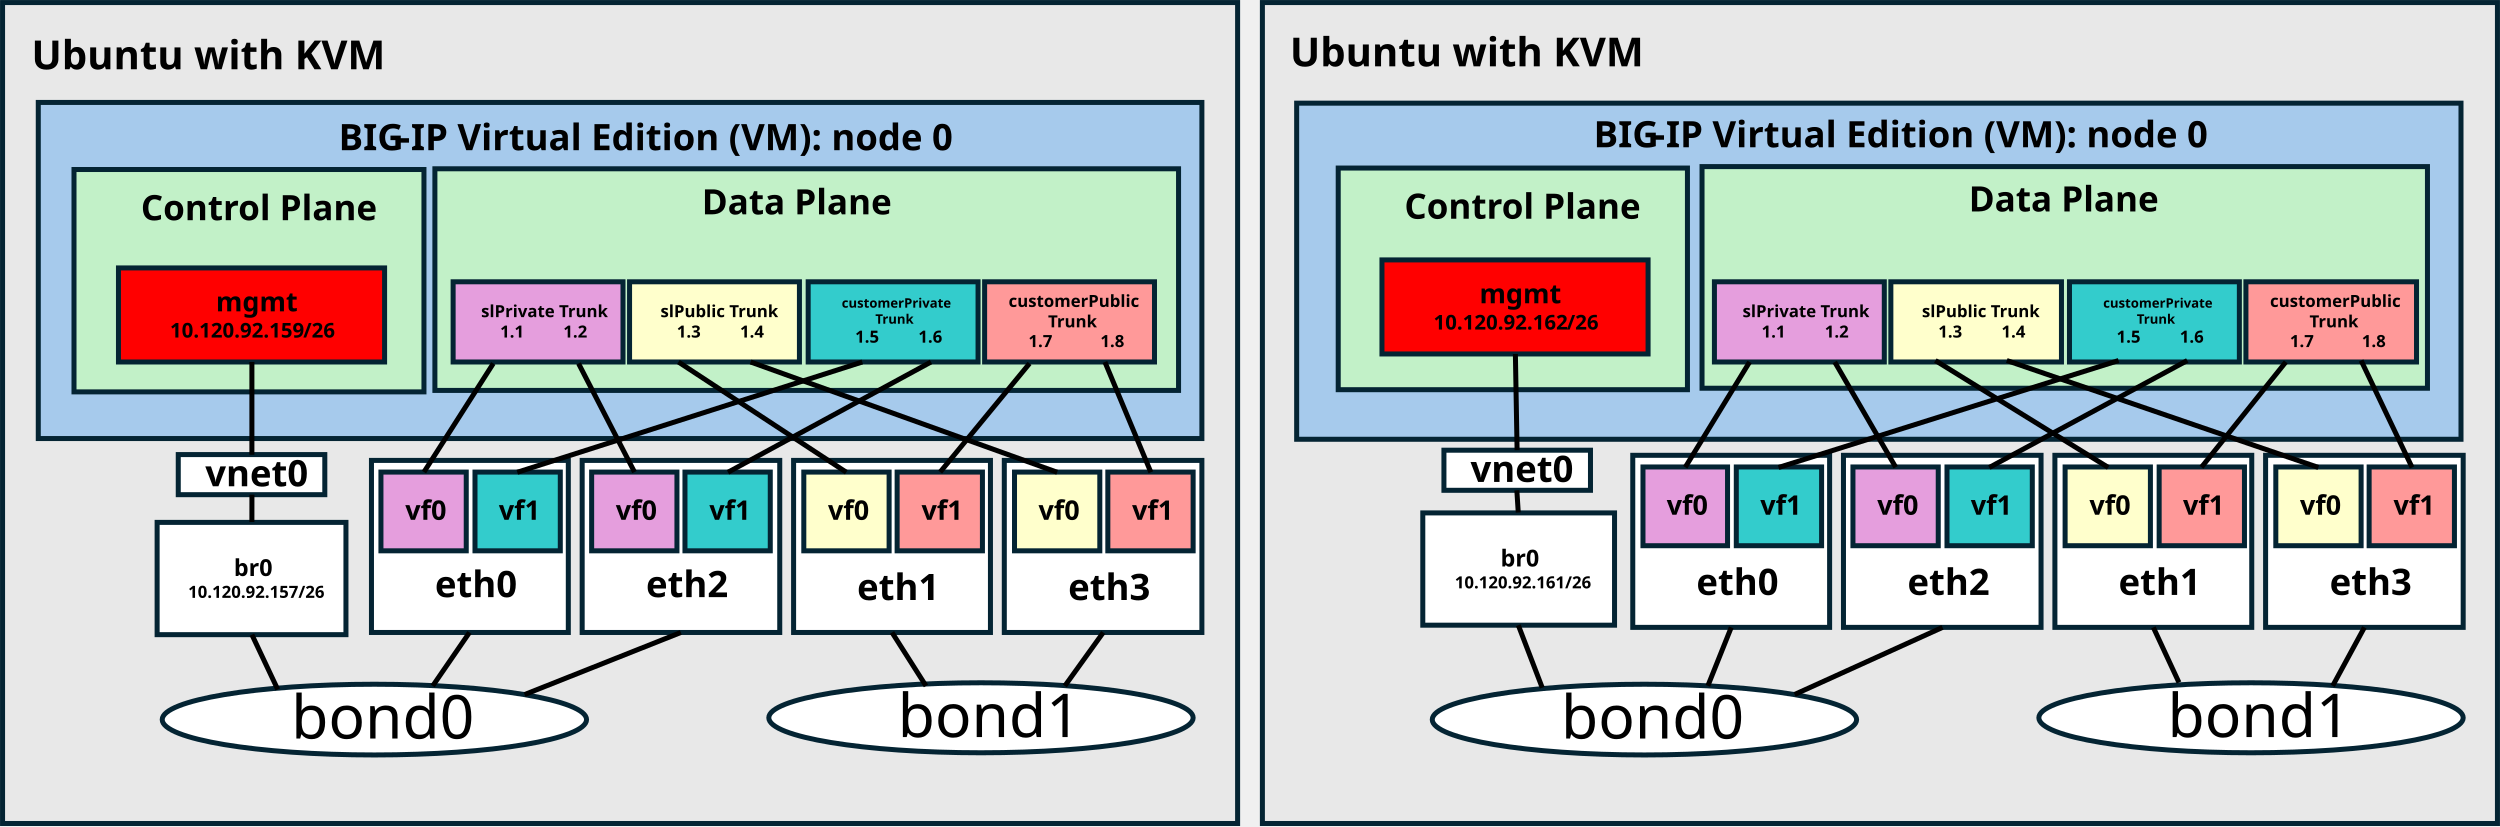
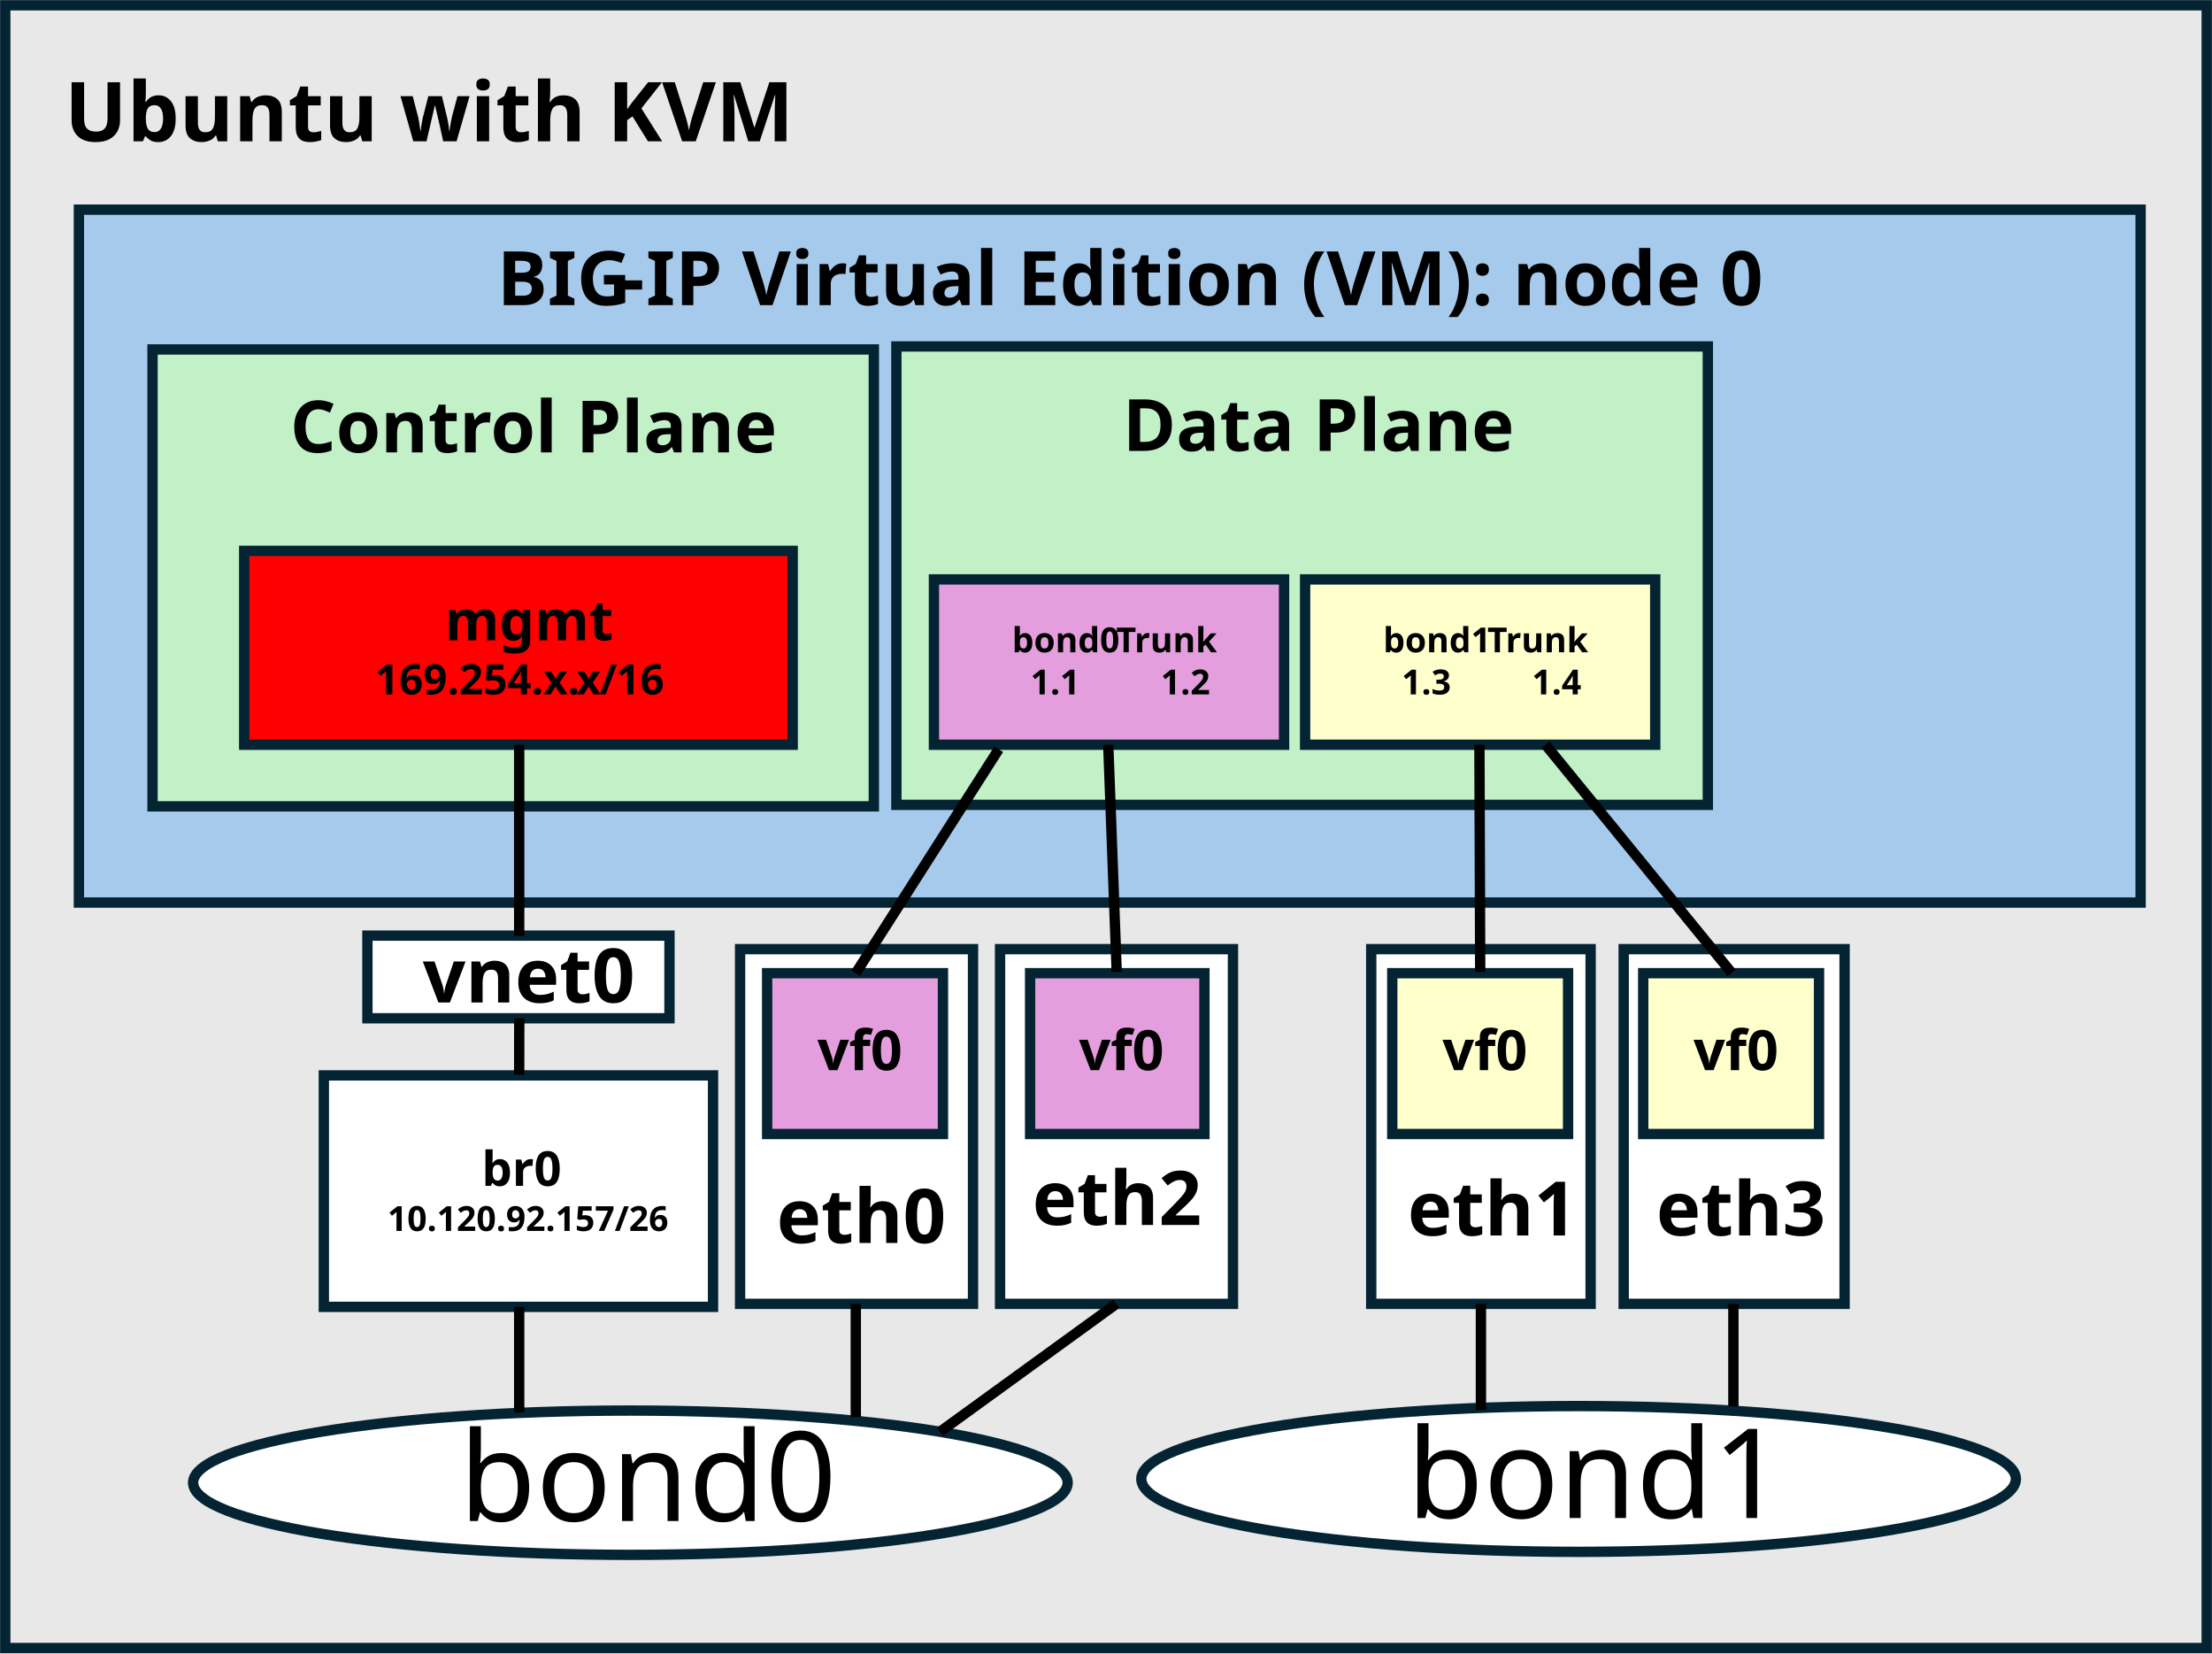
- <svg xmlns="http://www.w3.org/2000/svg" width="3429" height="1133" xml:space="preserve" overflow="hidden">
-   <g transform="translate(-486 -581)">
-     <rect x="489.5" y="584.5" width="1694" height="1126" stroke="#042433" stroke-width="6.875" stroke-miterlimit="8" fill="#E8E8E8" />
-     <text font-family="Aptos,Aptos_MSFontService,sans-serif" font-weight="700" font-size="55" transform="matrix(1 0 0 1 529.17 676)">Ubuntu with KVM</text>
-     <rect x="538.5" y="721.5" width="1596" height="461" stroke="#042433" stroke-width="6.875" stroke-miterlimit="8" fill="#A6CAEC" />
-     <text font-family="Aptos,Aptos_MSFontService,sans-serif" font-weight="700" font-size="50" transform="matrix(1 0 0 1 950.447 787)">BIG</text>
-     <text font-family="Aptos,Aptos_MSFontService,sans-serif" font-weight="700" font-size="50" transform="matrix(1 0 0 1 1032.37 787)">-</text>
-     <text font-family="Aptos,Aptos_MSFontService,sans-serif" font-weight="700" font-size="50" transform="matrix(1 0 0 1 1049.56 787)">IP Virtual Edition (VM): node 0</text>
-     <rect x="587.5" y="813.5" width="480" height="305" stroke="#042433" stroke-width="6.875" stroke-miterlimit="8" fill="#C2F1C8" />
-     <text font-family="Aptos,Aptos_MSFontService,sans-serif" font-weight="700" font-size="48" transform="matrix(1 0 0 1 679.229 883)">Control Plane</text>
-     <rect x="1082.5" y="812.5" width="1020" height="304" stroke="#042433" stroke-width="6.875" stroke-miterlimit="8" fill="#C2F1C8" />
-     <text font-family="Aptos,Aptos_MSFontService,sans-serif" font-weight="700" font-size="48" transform="matrix(1 0 0 1 1448.62 875)">Data Plane</text>
-     <rect x="2217.5" y="584.5" width="1694" height="1126" stroke="#042433" stroke-width="6.875" stroke-miterlimit="8" fill="#E8E8E8" />
-     <text font-family="Aptos,Aptos_MSFontService,sans-serif" font-weight="700" font-size="55" transform="matrix(1 0 0 1 2255.23 672)">Ubuntu with KVM</text>
-     <rect x="2264.5" y="722.5" width="1597" height="461" stroke="#042433" stroke-width="6.875" stroke-miterlimit="8" fill="#A6CAEC" />
-     <text font-family="Aptos,Aptos_MSFontService,sans-serif" font-weight="700" font-size="50" transform="matrix(1 0 0 1 2671.83 783)">BIG</text>
-     <text font-family="Aptos,Aptos_MSFontService,sans-serif" font-weight="700" font-size="50" transform="matrix(1 0 0 1 2753.75 783)">-</text>
-     <text font-family="Aptos,Aptos_MSFontService,sans-serif" font-weight="700" font-size="50" transform="matrix(1 0 0 1 2770.94 783)">IP Virtual Edition (VM): node 0</text>
-     <rect x="2321.5" y="811.5" width="479" height="304" stroke="#042433" stroke-width="6.875" stroke-miterlimit="8" fill="#C2F1C8" />
-     <text font-family="Aptos,Aptos_MSFontService,sans-serif" font-weight="700" font-size="48" transform="matrix(1 0 0 1 2412.31 881)">Control Plane</text>
-     <rect x="2820.5" y="809.5" width="995" height="304" stroke="#042433" stroke-width="6.875" stroke-miterlimit="8" fill="#C2F1C8" />
-     <text font-family="Aptos,Aptos_MSFontService,sans-serif" font-weight="700" font-size="48" transform="matrix(1 0 0 1 3186.39 871)">Data Plane</text>
-     <rect x="648.5" y="948.5" width="365" height="129" stroke="#042433" stroke-width="6.875" stroke-miterlimit="8" fill="#FF0000" />
-     <text font-family="Aptos,Aptos_MSFontService,sans-serif" font-weight="700" font-size="37" transform="matrix(1 0 0 1 782.153 1008)">mgmt</text>
-     <text font-family="Segoe UI,Segoe UI_MSFontService,sans-serif" font-weight="700" font-size="28" transform="matrix(1 0 0 1 719.132 1044)">10.120.92.159</text>
-     <text font-family="Aptos,Aptos_MSFontService,sans-serif" font-weight="700" font-size="28" transform="matrix(1 0 0 1 901.893 1044)">/26</text>
-     <rect x="2381.5" y="937.5" width="365" height="129" stroke="#042433" stroke-width="6.875" stroke-miterlimit="8" fill="#FF0000" />
-     <text font-family="Aptos,Aptos_MSFontService,sans-serif" font-weight="700" font-size="37" transform="matrix(1 0 0 1 2515.24 997)">mgmt</text>
-     <text font-family="Segoe UI,Segoe UI_MSFontService,sans-serif" font-weight="700" font-size="28" transform="matrix(1 0 0 1 2452.22 1033)">10.120.92.162</text>
-     <text font-family="Aptos,Aptos_MSFontService,sans-serif" font-weight="700" font-size="28" transform="matrix(1 0 0 1 2634.98 1033)">/26</text>
-     <rect x="701.5" y="1297.5" width="259" height="154" stroke="#042433" stroke-width="6.875" stroke-miterlimit="8" fill="#FFFFFF" />
-     <text font-family="Aptos,Aptos_MSFontService,sans-serif" font-weight="700" font-size="32" transform="matrix(1 0 0 1 806.751 1371)">br0</text>
-     <text font-family="Aptos,Aptos_MSFontService,sans-serif" font-weight="700" font-size="23" transform="matrix(1 0 0 1 744.005 1401)">10.120.92.157/26</text>
-     <rect x="2437.5" y="1284.5" width="263" height="154" stroke="#042433" stroke-width="6.875" stroke-miterlimit="8" fill="#FFFFFF" />
-     <text font-family="Aptos,Aptos_MSFontService,sans-serif" font-weight="700" font-size="32" transform="matrix(1 0 0 1 2544.13 1358)">br0</text>
-     <text font-family="Aptos,Aptos_MSFontService,sans-serif" font-weight="700" font-size="23" transform="matrix(1 0 0 1 2481.41 1388)">10.120.92.161/26</text>
-     <rect x="730.5" y="1204.5" width="201" height="55" stroke="#042433" stroke-width="6.875" stroke-miterlimit="8" fill="#FFFFFF" />
-     <text font-family="Aptos,Aptos_MSFontService,sans-serif" font-weight="700" font-size="50" transform="matrix(1 0 0 1 767.544 1248)">vnet0</text>
-     <path d="M831.5 1077.5 831.5 1204.76" stroke="#000000" stroke-width="6.875" stroke-miterlimit="8" fill="none" fill-rule="evenodd" />
-     <path d="M0 0 0.049 37.447" stroke="#000000" stroke-width="6.875" stroke-miterlimit="8" fill="none" fill-rule="evenodd" transform="matrix(-1 0 0 1 831.549 1259.5)" />
-     <rect x="2466.5" y="1198.5" width="201" height="55" stroke="#042433" stroke-width="6.875" stroke-miterlimit="8" fill="#FFFFFF" />
-     <text font-family="Aptos,Aptos_MSFontService,sans-serif" font-weight="700" font-size="50" transform="matrix(1 0 0 1 2502.97 1242)">vnet0</text>
-     <path d="M2564.5 1066.5 2566.84 1198.44" stroke="#000000" stroke-width="6.875" stroke-miterlimit="8" fill="none" fill-rule="evenodd" />
-     <path d="M2566.5 1253.5 2568.43 1283.93" stroke="#000000" stroke-width="6.875" stroke-miterlimit="8" fill="none" fill-rule="evenodd" />
-     <rect x="995.5" y="1212.5" width="270" height="236" stroke="#042433" stroke-width="6.875" stroke-miterlimit="8" fill="#FFFFFF" />
-     <text font-family="Aptos,Aptos_MSFontService,sans-serif" font-weight="700" font-size="50" transform="matrix(1 0 0 1 1082.58 1400)">eth0</text>
-     <rect x="1284.5" y="1212.5" width="271" height="236" stroke="#042433" stroke-width="6.875" stroke-miterlimit="8" fill="#FFFFFF" />
-     <text font-family="Aptos,Aptos_MSFontService,sans-serif" font-weight="700" font-size="50" transform="matrix(1 0 0 1 1372.1 1400)">eth2</text>
-     <rect x="1574.5" y="1212.5" width="270" height="236" stroke="#042433" stroke-width="6.875" stroke-miterlimit="8" fill="#FFFFFF" />
-     <text font-family="Aptos,Aptos_MSFontService,sans-serif" font-weight="700" font-size="50" transform="matrix(1 0 0 1 1661.61 1404)">eth1</text>
-     <rect x="1863.5" y="1212.5" width="271" height="236" stroke="#042433" stroke-width="6.875" stroke-miterlimit="8" fill="#FFFFFF" />
-     <text font-family="Aptos,Aptos_MSFontService,sans-serif" font-weight="700" font-size="50" transform="matrix(1 0 0 1 1951.12 1404)">eth3</text>
-     <rect x="1008.5" y="1228.5" width="117" height="108" stroke="#042433" stroke-width="6.875" stroke-miterlimit="8" fill="#E59EDD" />
-     <text font-family="Aptos,Aptos_MSFontService,sans-serif" font-weight="700" font-size="37" transform="matrix(1 0 0 1 1041.85 1294)">vf0</text>
-     <rect x="1137.5" y="1228.5" width="117" height="108" stroke="#042433" stroke-width="6.875" stroke-miterlimit="8" fill="#33CCCC" />
-     <text font-family="Aptos,Aptos_MSFontService,sans-serif" font-weight="700" font-size="37" transform="matrix(1 0 0 1 1170.18 1294)">vf1</text>
-     <rect x="1297.5" y="1228.5" width="117" height="108" stroke="#042433" stroke-width="6.875" stroke-miterlimit="8" fill="#E59EDD" />
-     <text font-family="Aptos,Aptos_MSFontService,sans-serif" font-weight="700" font-size="37" transform="matrix(1 0 0 1 1330.6 1294)">vf0</text>
-     <rect x="1425.5" y="1228.5" width="117" height="108" stroke="#042433" stroke-width="6.875" stroke-miterlimit="8" fill="#33CCCC" />
-     <text font-family="Aptos,Aptos_MSFontService,sans-serif" font-weight="700" font-size="37" transform="matrix(1 0 0 1 1458.93 1294)">vf1</text>
-     <rect x="1588.5" y="1228.5" width="117" height="108" stroke="#042433" stroke-width="6.875" stroke-miterlimit="8" fill="#FFFFCC" />
-     <text font-family="Aptos,Aptos_MSFontService,sans-serif" font-weight="700" font-size="37" transform="matrix(1 0 0 1 1621.64 1294)">vf0</text>
-     <rect x="1716.5" y="1228.5" width="117" height="108" stroke="#042433" stroke-width="6.875" stroke-miterlimit="8" fill="#FF9999" />
-     <text font-family="Aptos,Aptos_MSFontService,sans-serif" font-weight="700" font-size="37" transform="matrix(1 0 0 1 1749.97 1294)">vf1</text>
-     <rect x="1877.5" y="1228.5" width="117" height="108" stroke="#042433" stroke-width="6.875" stroke-miterlimit="8" fill="#FFFFCC" />
-     <text font-family="Aptos,Aptos_MSFontService,sans-serif" font-weight="700" font-size="37" transform="matrix(1 0 0 1 1910.39 1294)">vf0</text>
-     <rect x="2005.5" y="1228.5" width="117" height="108" stroke="#042433" stroke-width="6.875" stroke-miterlimit="8" fill="#FF9999" />
-     <text font-family="Aptos,Aptos_MSFontService,sans-serif" font-weight="700" font-size="37" transform="matrix(1 0 0 1 2038.72 1294)">vf1</text>
-     <rect x="2725.5" y="1205.5" width="270" height="236" stroke="#042433" stroke-width="6.875" stroke-miterlimit="8" fill="#FFFFFF" />
-     <text font-family="Aptos,Aptos_MSFontService,sans-serif" font-weight="700" font-size="50" transform="matrix(1 0 0 1 2812.79 1397)">eth0</text>
-     <rect x="3014.5" y="1205.5" width="271" height="236" stroke="#042433" stroke-width="6.875" stroke-miterlimit="8" fill="#FFFFFF" />
-     <text font-family="Aptos,Aptos_MSFontService,sans-serif" font-weight="700" font-size="50" transform="matrix(1 0 0 1 3102.31 1397)">eth2</text>
-     <rect x="3304.5" y="1205.5" width="270" height="236" stroke="#042433" stroke-width="6.875" stroke-miterlimit="8" fill="#FFFFFF" />
-     <text font-family="Aptos,Aptos_MSFontService,sans-serif" font-weight="700" font-size="50" transform="matrix(1 0 0 1 3391.82 1397)">eth1</text>
-     <rect x="3593.5" y="1205.5" width="271" height="236" stroke="#042433" stroke-width="6.875" stroke-miterlimit="8" fill="#FFFFFF" />
-     <text font-family="Aptos,Aptos_MSFontService,sans-serif" font-weight="700" font-size="50" transform="matrix(1 0 0 1 3681.33 1397)">eth3</text>
-     <rect x="2739.5" y="1221.5" width="116" height="108" stroke="#042433" stroke-width="6.875" stroke-miterlimit="8" fill="#E59EDD" />
-     <text font-family="Aptos,Aptos_MSFontService,sans-serif" font-weight="700" font-size="37" transform="matrix(1 0 0 1 2772.06 1287)">vf0</text>
-     <rect x="2867.5" y="1221.5" width="117" height="108" stroke="#042433" stroke-width="6.875" stroke-miterlimit="8" fill="#33CCCC" />
-     <text font-family="Aptos,Aptos_MSFontService,sans-serif" font-weight="700" font-size="37" transform="matrix(1 0 0 1 2900.39 1287)">vf1</text>
-     <rect x="3027.5" y="1221.5" width="117" height="108" stroke="#042433" stroke-width="6.875" stroke-miterlimit="8" fill="#E59EDD" />
-     <text font-family="Aptos,Aptos_MSFontService,sans-serif" font-weight="700" font-size="37" transform="matrix(1 0 0 1 3060.81 1287)">vf0</text>
-     <rect x="3156.5" y="1221.5" width="117" height="108" stroke="#042433" stroke-width="6.875" stroke-miterlimit="8" fill="#33CCCC" />
-     <text font-family="Aptos,Aptos_MSFontService,sans-serif" font-weight="700" font-size="37" transform="matrix(1 0 0 1 3189.14 1287)">vf1</text>
-     <rect x="3318.5" y="1221.5" width="117" height="108" stroke="#042433" stroke-width="6.875" stroke-miterlimit="8" fill="#FFFFCC" />
-     <text font-family="Aptos,Aptos_MSFontService,sans-serif" font-weight="700" font-size="37" transform="matrix(1 0 0 1 3351.85 1287)">vf0</text>
-     <rect x="3447.5" y="1221.5" width="117" height="108" stroke="#042433" stroke-width="6.875" stroke-miterlimit="8" fill="#FF9999" />
-     <text font-family="Aptos,Aptos_MSFontService,sans-serif" font-weight="700" font-size="37" transform="matrix(1 0 0 1 3480.18 1287)">vf1</text>
-     <rect x="3607.5" y="1221.5" width="117" height="108" stroke="#042433" stroke-width="6.875" stroke-miterlimit="8" fill="#FFFFCC" />
-     <text font-family="Aptos,Aptos_MSFontService,sans-serif" font-weight="700" font-size="37" transform="matrix(1 0 0 1 3640.6 1287)">vf0</text>
-     <rect x="3735.5" y="1221.5" width="117" height="108" stroke="#042433" stroke-width="6.875" stroke-miterlimit="8" fill="#FF9999" />
-     <text font-family="Aptos,Aptos_MSFontService,sans-serif" font-weight="700" font-size="37" transform="matrix(1 0 0 1 3768.93 1287)">vf1</text>
-     <rect x="1107.5" y="967.5" width="233" height="110" stroke="#042433" stroke-width="6.875" stroke-miterlimit="8" fill="#E59EDD" />
-     <text font-family="Aptos,Aptos_MSFontService,sans-serif" font-weight="700" font-size="23" transform="matrix(1 0 0 1 1145.88 1016)">slPrivate Trunk</text>
-     <text font-family="Aptos,Aptos_MSFontService,sans-serif" font-weight="700" font-size="23" transform="matrix(1 0 0 1 1171.93 1044)">1.1         1.2</text>
-     <rect x="1349.5" y="967.5" width="233" height="110" stroke="#042433" stroke-width="6.875" stroke-miterlimit="8" fill="#FFFFCC" />
-     <text font-family="Aptos,Aptos_MSFontService,sans-serif" font-weight="700" font-size="23" transform="matrix(1 0 0 1 1391.92 1016)">slPublic Trunk</text>
-     <text font-family="Aptos,Aptos_MSFontService,sans-serif" font-weight="700" font-size="23" transform="matrix(1 0 0 1 1414.27 1044)">1.3         1.4</text>
-     <rect x="1594.5" y="967.5" width="233" height="110" stroke="#042433" stroke-width="6.875" stroke-miterlimit="8" fill="#33CCCC" />
-     <text font-family="Aptos,Aptos_MSFontService,sans-serif" font-weight="700" font-size="18" transform="matrix(1 0 0 1 1640.52 1003)">customerPrivate </text>
-     <text font-family="Aptos,Aptos_MSFontService,sans-serif" font-weight="700" font-size="18" transform="matrix(1 0 0 1 1686.65 1025)">Trunk</text>
-     <text font-family="Aptos,Aptos_MSFontService,sans-serif" font-weight="700" font-size="23" transform="matrix(1 0 0 1 1658.86 1051)">1.5         1.6</text>
-     <rect x="1836.5" y="967.5" width="233" height="110" stroke="#042433" stroke-width="6.875" stroke-miterlimit="8" fill="#FF9999" />
-     <text font-family="Aptos,Aptos_MSFontService,sans-serif" font-weight="700" font-size="23" transform="matrix(1 0 0 1 1869.38 1002)">customerPublic</text>
-     <text font-family="Aptos,Aptos_MSFontService,sans-serif" font-weight="700" font-size="23" transform="matrix(1 0 0 1 1923.51 1030)">Trunk</text>
-     <text font-family="Aptos,Aptos_MSFontService,sans-serif" font-weight="700" font-size="23" transform="matrix(1 0 0 1 1896.59 1057)">1.7           1.8</text>
-     <rect x="2837.5" y="967.5" width="233" height="110" stroke="#042433" stroke-width="6.875" stroke-miterlimit="8" fill="#E59EDD" />
-     <text font-family="Aptos,Aptos_MSFontService,sans-serif" font-weight="700" font-size="23" transform="matrix(1 0 0 1 2876.09 1016)">slPrivate Trunk</text>
-     <text font-family="Aptos,Aptos_MSFontService,sans-serif" font-weight="700" font-size="23" transform="matrix(1 0 0 1 2902.14 1044)">1.1         1.2</text>
-     <rect x="3079.5" y="967.5" width="234" height="110" stroke="#042433" stroke-width="6.875" stroke-miterlimit="8" fill="#FFFFCC" />
-     <text font-family="Aptos,Aptos_MSFontService,sans-serif" font-weight="700" font-size="23" transform="matrix(1 0 0 1 3122.13 1016)">slPublic Trunk</text>
-     <text font-family="Aptos,Aptos_MSFontService,sans-serif" font-weight="700" font-size="23" transform="matrix(1 0 0 1 3144.48 1044)">1.3         1.4</text>
-     <rect x="3324.5" y="967.5" width="233" height="110" stroke="#042433" stroke-width="6.875" stroke-miterlimit="8" fill="#33CCCC" />
-     <text font-family="Aptos,Aptos_MSFontService,sans-serif" font-weight="700" font-size="18" transform="matrix(1 0 0 1 3370.73 1003)">customerPrivate </text>
-     <text font-family="Aptos,Aptos_MSFontService,sans-serif" font-weight="700" font-size="18" transform="matrix(1 0 0 1 3416.86 1025)">Trunk</text>
-     <text font-family="Aptos,Aptos_MSFontService,sans-serif" font-weight="700" font-size="23" transform="matrix(1 0 0 1 3389.06 1051)">1.5         1.6</text>
-     <rect x="3566.5" y="967.5" width="234" height="110" stroke="#042433" stroke-width="6.875" stroke-miterlimit="8" fill="#FF9999" />
-     <text font-family="Aptos,Aptos_MSFontService,sans-serif" font-weight="700" font-size="23" transform="matrix(1 0 0 1 3599.59 1002)">customerPublic</text>
-     <text font-family="Aptos,Aptos_MSFontService,sans-serif" font-weight="700" font-size="23" transform="matrix(1 0 0 1 3653.72 1030)">Trunk</text>
-     <text font-family="Aptos,Aptos_MSFontService,sans-serif" font-weight="700" font-size="23" transform="matrix(1 0 0 1 3626.79 1057)">1.7           1.8</text>
-     <path d="M0 0 95.104 148.958" stroke="#000000" stroke-width="6.875" stroke-miterlimit="8" fill="none" fill-rule="evenodd" transform="matrix(1 0 0 -1 1067.5 1228.46)" />
-     <path d="M1356.27 1228.46 1279.5 1079.5" stroke="#000000" stroke-width="6.875" stroke-miterlimit="8" fill="none" fill-rule="evenodd" />
-     <path d="M0 0 473.229 151.25" stroke="#000000" stroke-width="6.875" stroke-miterlimit="8" fill="none" fill-rule="evenodd" transform="matrix(1 0 0 -1 1195.5 1228.75)" />
-     <path d="M0 0 278.438 151.25" stroke="#000000" stroke-width="6.875" stroke-miterlimit="8" fill="none" fill-rule="evenodd" transform="matrix(1 0 0 -1 1484.5 1228.75)" />
-     <path d="M1646.81 1228.75 1416.5 1077.5" stroke="#000000" stroke-width="6.875" stroke-miterlimit="8" fill="none" fill-rule="evenodd" />
-     <path d="M1936.02 1228.75 1515.5 1077.5" stroke="#000000" stroke-width="6.875" stroke-miterlimit="8" fill="none" fill-rule="evenodd" />
-     <path d="M0 0 122.604 148.958" stroke="#000000" stroke-width="6.875" stroke-miterlimit="8" fill="none" fill-rule="evenodd" transform="matrix(1 0 0 -1 1775.5 1228.46)" />
-     <path d="M2064.52 1228.75 2001.5 1077.5" stroke="#000000" stroke-width="6.875" stroke-miterlimit="8" fill="none" fill-rule="evenodd" />
-     <path d="M0 0 88.229 144.375" stroke="#000000" stroke-width="6.875" stroke-miterlimit="8" fill="none" fill-rule="evenodd" transform="matrix(1 0 0 -1 2797.5 1221.88)" />
-     <path d="M3086.15 1221.88 3002.5 1077.5" stroke="#000000" stroke-width="6.875" stroke-miterlimit="8" fill="none" fill-rule="evenodd" />
-     <path d="M0 0 466.354 146.667" stroke="#000000" stroke-width="6.875" stroke-miterlimit="8" fill="none" fill-rule="evenodd" transform="matrix(1 0 0 -1 2925.5 1222.17)" />
-     <path d="M0 0 271.562 146.667" stroke="#000000" stroke-width="6.875" stroke-miterlimit="8" fill="none" fill-rule="evenodd" transform="matrix(1 0 0 -1 3214.5 1222.17)" />
-     <path d="M3377.69 1222.17 3140.5 1075.5" stroke="#000000" stroke-width="6.875" stroke-miterlimit="8" fill="none" fill-rule="evenodd" />
-     <path d="M3665.9 1222.17 3238.5 1075.5" stroke="#000000" stroke-width="6.875" stroke-miterlimit="8" fill="none" fill-rule="evenodd" />
-     <path d="M0 0 115.729 144.375" stroke="#000000" stroke-width="6.875" stroke-miterlimit="8" fill="none" fill-rule="evenodd" transform="matrix(1 0 0 -1 3505.5 1221.88)" />
-     <path d="M3794.4 1222.17 3724.5 1075.5" stroke="#000000" stroke-width="6.875" stroke-miterlimit="8" fill="none" fill-rule="evenodd" />
-     <path d="M708.5 1568C708.5 1541.21 838.785 1519.5 999.5 1519.5 1160.21 1519.5 1290.5 1541.21 1290.5 1568 1290.5 1594.79 1160.21 1616.5 999.5 1616.5 838.785 1616.5 708.5 1594.79 708.5 1568Z" stroke="#042433" stroke-width="6.875" stroke-miterlimit="8" fill="#FFFFFF" fill-rule="evenodd" />
-     <text font-family="Aptos,Aptos_MSFontService,sans-serif" font-weight="400" font-size="83" transform="matrix(1 0 0 1 885.443 1594)">bond0</text>
-     <path d="M1540.5 1565.5C1540.5 1538.99 1670.79 1517.5 1831.5 1517.5 1992.21 1517.5 2122.5 1538.99 2122.5 1565.5 2122.5 1592.01 1992.21 1613.5 1831.5 1613.5 1670.79 1613.5 1540.5 1592.01 1540.5 1565.5Z" stroke="#042433" stroke-width="6.875" stroke-miterlimit="8" fill="#FFFFFF" fill-rule="evenodd" />
-     <text font-family="Aptos,Aptos_MSFontService,sans-serif" font-weight="400" font-size="83" transform="matrix(1 0 0 1 1717.32 1592)">bond1</text>
-     <path d="M2450.5 1568C2450.5 1541.21 2580.79 1519.5 2741.5 1519.5 2902.21 1519.5 3032.5 1541.21 3032.5 1568 3032.5 1594.79 2902.21 1616.5 2741.5 1616.5 2580.79 1616.5 2450.5 1594.79 2450.5 1568Z" stroke="#042433" stroke-width="6.875" stroke-miterlimit="8" fill="#FFFFFF" fill-rule="evenodd" />
-     <text font-family="Aptos,Aptos_MSFontService,sans-serif" font-weight="400" font-size="83" transform="matrix(1 0 0 1 2627.11 1594)">bond0</text>
-     <path d="M3282.5 1565.5C3282.5 1538.99 3412.79 1517.5 3573.5 1517.5 3734.21 1517.5 3864.5 1538.99 3864.5 1565.5 3864.5 1592.01 3734.21 1613.5 3573.5 1613.5 3412.79 1613.5 3282.5 1592.01 3282.5 1565.5Z" stroke="#042433" stroke-width="6.875" stroke-miterlimit="8" fill="#FFFFFF" fill-rule="evenodd" />
-     <text font-family="Aptos,Aptos_MSFontService,sans-serif" font-weight="400" font-size="83" transform="matrix(1 0 0 1 3458.98 1592)">bond1</text>
-     <path d="M831.5 1451.5 866.948 1526.69" stroke="#000000" stroke-width="6.875" stroke-miterlimit="8" fill="none" fill-rule="evenodd" />
-     <path d="M0 0 50.417 73.333" stroke="#000000" stroke-width="6.875" stroke-miterlimit="8" fill="none" fill-rule="evenodd" transform="matrix(-1 0 0 1 1129.92 1448.5)" />
-     <path d="M0 0 214.342 85.137" stroke="#000000" stroke-width="6.875" stroke-miterlimit="8" fill="none" fill-rule="evenodd" transform="matrix(-1 0 0 1 1419.84 1448.5)" />
-     <path d="M1709.5 1448.5 1756.1 1521.83" stroke="#000000" stroke-width="6.875" stroke-miterlimit="8" fill="none" fill-rule="evenodd" />
-     <path d="M0 0 52.708 73.333" stroke="#000000" stroke-width="6.875" stroke-miterlimit="8" fill="none" fill-rule="evenodd" transform="matrix(-1 0 0 1 1999.21 1448.5)" />
-     <path d="M2568.5 1438.5 2601.34 1524.27" stroke="#000000" stroke-width="6.875" stroke-miterlimit="8" fill="none" fill-rule="evenodd" />
-     <path d="M0 0 32.083 80.208" stroke="#000000" stroke-width="6.875" stroke-miterlimit="8" fill="none" fill-rule="evenodd" transform="matrix(-1 0 0 1 2860.58 1441.5)" />
-     <path d="M0 0 202.883 92.012" stroke="#000000" stroke-width="6.875" stroke-miterlimit="8" fill="none" fill-rule="evenodd" transform="matrix(-1 0 0 1 3150.38 1441.5)" />
-     <path d="M3439.5 1441.5 3474.64 1517.12" stroke="#000000" stroke-width="6.875" stroke-miterlimit="8" fill="none" fill-rule="evenodd" />
-     <path d="M0 0 43.542 80.208" stroke="#000000" stroke-width="6.875" stroke-miterlimit="8" fill="none" fill-rule="evenodd" transform="matrix(-1 0 0 1 3729.04 1441.5)" />
+ <svg xmlns="http://www.w3.org/2000/svg" width="1472" height="1100" xml:space="preserve" overflow="hidden">
+   <g transform="translate(-423 -563)">
+     <rect x="426.5" y="566.5" width="1465" height="1093" stroke="#042433" stroke-width="6.875" stroke-miterlimit="8" fill="#E8E8E8" />
+     <text font-family="Aptos,Aptos_MSFontService,sans-serif" font-weight="700" font-size="55" transform="matrix(1 0 0 1 465.978 657)">Ubuntu with KVM</text>
+     <rect x="475.5" y="702.5" width="1372" height="461" stroke="#042433" stroke-width="6.875" stroke-miterlimit="8" fill="#A6CAEC" />
+     <text font-family="Aptos,Aptos_MSFontService,sans-serif" font-weight="700" font-size="50" transform="matrix(1 0 0 1 753.783 766)">BIG</text>
+     <text font-family="Aptos,Aptos_MSFontService,sans-serif" font-weight="700" font-size="50" transform="matrix(1 0 0 1 835.71 766)">-</text>
+     <text font-family="Aptos,Aptos_MSFontService,sans-serif" font-weight="700" font-size="50" transform="matrix(1 0 0 1 852.898 766)">IP Virtual Edition (VM): node 0</text>
+     <rect x="524.5" y="795.5" width="480" height="304" stroke="#042433" stroke-width="6.875" stroke-miterlimit="8" fill="#C2F1C8" />
+     <text font-family="Aptos,Aptos_MSFontService,sans-serif" font-weight="700" font-size="48" transform="matrix(1 0 0 1 616.037 864)">Control Plane</text>
+     <rect x="1019.5" y="793.5" width="540" height="305" stroke="#042433" stroke-width="6.875" stroke-miterlimit="8" fill="#C2F1C8" />
+     <text font-family="Aptos,Aptos_MSFontService,sans-serif" font-weight="700" font-size="48" transform="matrix(1 0 0 1 1170.11 863)">Data Plane</text>
+     <rect x="585.5" y="929.5" width="365" height="129" stroke="#042433" stroke-width="6.875" stroke-miterlimit="8" fill="#FF0000" />
+     <text font-family="Aptos,Aptos_MSFontService,sans-serif" font-weight="700" font-size="37" transform="matrix(1 0 0 1 718.961 989)">mgmt</text>
+     <text font-family="Segoe UI,Segoe UI_MSFontService,sans-serif" font-weight="700" font-size="28" transform="matrix(1 0 0 1 672.555 1025)">169.254.x.</text>
+     <text font-family="Segoe UI,Segoe UI_MSFontService,sans-serif" font-weight="700" font-size="28" transform="matrix(1 0 0 1 806.618 1025)">x</text>
+     <text font-family="Aptos,Aptos_MSFontService,sans-serif" font-weight="700" font-size="28" transform="matrix(1 0 0 1 822.086 1025)">/</text>
+     <text font-family="Aptos,Aptos_MSFontService,sans-serif" font-weight="700" font-size="28" transform="matrix(1 0 0 1 832.972 1025)">16</text>
+     <rect x="638.5" y="1278.5" width="259" height="154" stroke="#042433" stroke-width="6.875" stroke-miterlimit="8" fill="#FFFFFF" />
+     <text font-family="Aptos,Aptos_MSFontService,sans-serif" font-weight="700" font-size="32" transform="matrix(1 0 0 1 743.56 1352)">br0</text>
+     <text font-family="Aptos,Aptos_MSFontService,sans-serif" font-weight="700" font-size="23" transform="matrix(1 0 0 1 680.814 1382)">10.120.92.157/26</text>
+     <rect x="667.5" y="1185.5" width="201" height="55" stroke="#042433" stroke-width="6.875" stroke-miterlimit="8" fill="#FFFFFF" />
+     <text font-family="Aptos,Aptos_MSFontService,sans-serif" font-weight="700" font-size="50" transform="matrix(1 0 0 1 704.353 1230)">vnet0</text>
+     <path d="M768.5 1058.5 768.5 1185.76" stroke="#000000" stroke-width="6.875" stroke-miterlimit="8" fill="none" fill-rule="evenodd" />
+     <path d="M0 0 0.049 37.447" stroke="#000000" stroke-width="6.875" stroke-miterlimit="8" fill="none" fill-rule="evenodd" transform="matrix(-1 0 0 1 768.549 1240.5)" />
+     <rect x="915.5" y="1194.5" width="155" height="236" stroke="#042433" stroke-width="6.875" stroke-miterlimit="8" fill="#FFFFFF" />
+     <text font-family="Aptos,Aptos_MSFontService,sans-serif" font-weight="700" font-size="50" transform="matrix(1 0 0 1 939.818 1390)">eth0</text>
+     <rect x="1088.5" y="1194.5" width="155" height="236" stroke="#042433" stroke-width="6.875" stroke-miterlimit="8" fill="#FFFFFF" />
+     <text font-family="Aptos,Aptos_MSFontService,sans-serif" font-weight="700" font-size="50" transform="matrix(1 0 0 1 1109.97 1378)">eth2</text>
+     <rect x="1335.5" y="1194.5" width="146" height="236" stroke="#042433" stroke-width="6.875" stroke-miterlimit="8" fill="#FFFFFF" />
+     <text font-family="Aptos,Aptos_MSFontService,sans-serif" font-weight="700" font-size="50" transform="matrix(1 0 0 1 1359.7 1385)">eth1</text>
+     <rect x="1503.5" y="1194.5" width="147" height="236" stroke="#042433" stroke-width="6.875" stroke-miterlimit="8" fill="#FFFFFF" />
+     <text font-family="Aptos,Aptos_MSFontService,sans-serif" font-weight="700" font-size="50" transform="matrix(1 0 0 1 1525.17 1385)">eth3</text>
+     <rect x="933.5" y="1210.5" width="117" height="107" stroke="#042433" stroke-width="6.875" stroke-miterlimit="8" fill="#E59EDD" />
+     <text font-family="Aptos,Aptos_MSFontService,sans-serif" font-weight="700" font-size="37" transform="matrix(1 0 0 1 966.955 1275)">vf0</text>
+     <rect x="1108.5" y="1210.5" width="116" height="107" stroke="#042433" stroke-width="6.875" stroke-miterlimit="8" fill="#E59EDD" />
+     <text font-family="Aptos,Aptos_MSFontService,sans-serif" font-weight="700" font-size="37" transform="matrix(1 0 0 1 1141.03 1275)">vf0</text>
+     <rect x="1349.5" y="1210.5" width="117" height="107" stroke="#042433" stroke-width="6.875" stroke-miterlimit="8" fill="#FFFFCC" />
+     <text font-family="Aptos,Aptos_MSFontService,sans-serif" font-weight="700" font-size="37" transform="matrix(1 0 0 1 1382.92 1275)">vf0</text>
+     <rect x="1516.5" y="1210.5" width="117" height="107" stroke="#042433" stroke-width="6.875" stroke-miterlimit="8" fill="#FFFFCC" />
+     <text font-family="Aptos,Aptos_MSFontService,sans-serif" font-weight="700" font-size="37" transform="matrix(1 0 0 1 1549.96 1275)">vf0</text>
+     <rect x="1044.5" y="948.5" width="233" height="110" stroke="#042433" stroke-width="6.875" stroke-miterlimit="8" fill="#E59EDD" />
+     <text font-family="Aptos,Aptos_MSFontService,sans-serif" font-weight="700" font-size="23" transform="matrix(1 0 0 1 1096.44 997)">bond0</text>
+     <text font-family="Aptos,Aptos_MSFontService,sans-serif" font-weight="700" font-size="23" transform="matrix(1 0 0 1 1165.76 997)">Trunk</text>
+     <text font-family="Aptos,Aptos_MSFontService,sans-serif" font-weight="700" font-size="23" transform="matrix(1 0 0 1 1108.74 1025)">1.1         1.2</text>
+     <rect x="1291.5" y="948.5" width="233" height="110" stroke="#042433" stroke-width="6.875" stroke-miterlimit="8" fill="#FFFFCC" />
+     <text font-family="Aptos,Aptos_MSFontService,sans-serif" font-weight="700" font-size="23" transform="matrix(1 0 0 1 1343.44 997)">bond1</text>
+     <text font-family="Aptos,Aptos_MSFontService,sans-serif" font-weight="700" font-size="23" transform="matrix(1 0 0 1 1412.76 997)">Trunk</text>
+     <text font-family="Aptos,Aptos_MSFontService,sans-serif" font-weight="700" font-size="23" transform="matrix(1 0 0 1 1355.75 1025)">1.3         1.4</text>
+     <path d="M0 0 95.104 148.958" stroke="#000000" stroke-width="6.875" stroke-miterlimit="8" fill="none" fill-rule="evenodd" transform="matrix(1 0 0 -1 992.5 1210.46)" />
+     <path d="M1166.13 1209.75 1160.5 1058.5" stroke="#000000" stroke-width="6.875" stroke-miterlimit="8" fill="none" fill-rule="evenodd" />
+     <path d="M1408.02 1209.75 1407.5 1058.5" stroke="#000000" stroke-width="6.875" stroke-miterlimit="8" fill="none" fill-rule="evenodd" />
+     <path d="M1575.32 1210.24 1451.5 1058.5" stroke="#000000" stroke-width="6.875" stroke-miterlimit="8" fill="none" fill-rule="evenodd" />
+     <path d="M551.5 1549.5C551.5 1522.99 681.785 1501.5 842.5 1501.5 1003.21 1501.5 1133.5 1522.99 1133.5 1549.5 1133.5 1576.01 1003.21 1597.5 842.5 1597.5 681.785 1597.5 551.5 1576.01 551.5 1549.5Z" stroke="#042433" stroke-width="6.875" stroke-miterlimit="8" fill="#FFFFFF" fill-rule="evenodd" />
+     <text font-family="Aptos,Aptos_MSFontService,sans-serif" font-weight="400" font-size="83" transform="matrix(1 0 0 1 728.636 1575)">bond0</text>
+     <path d="M1182.5 1547C1182.5 1520.21 1312.79 1498.5 1473.5 1498.5 1634.21 1498.5 1764.5 1520.21 1764.5 1547 1764.5 1573.79 1634.21 1595.5 1473.5 1595.5 1312.79 1595.5 1182.5 1573.79 1182.5 1547Z" stroke="#042433" stroke-width="6.875" stroke-miterlimit="8" fill="#FFFFFF" fill-rule="evenodd" />
+     <text font-family="Aptos,Aptos_MSFontService,sans-serif" font-weight="400" font-size="83" transform="matrix(1 0 0 1 1359.23 1573)">bond1</text>
+     <path d="M768.5 1432.5 768.5 1502.71" stroke="#000000" stroke-width="6.875" stroke-miterlimit="8" fill="none" fill-rule="evenodd" />
+     <path d="M992.5 1430.5 992.5 1505.78" stroke="#000000" stroke-width="6.875" stroke-miterlimit="8" fill="none" fill-rule="evenodd" />
+     <path d="M0 0 117.376 85.137" stroke="#000000" stroke-width="6.875" stroke-miterlimit="8" fill="none" fill-rule="evenodd" transform="matrix(-1 0 0 1 1165.88 1430.5)" />
+     <path d="M1408.5 1430.5 1408.5 1501.1" stroke="#000000" stroke-width="6.875" stroke-miterlimit="8" fill="none" fill-rule="evenodd" />
+     <path d="M1576.5 1430.5 1576.5 1498.76" stroke="#000000" stroke-width="6.875" stroke-miterlimit="8" fill="none" fill-rule="evenodd" />
  </g>
</svg>
